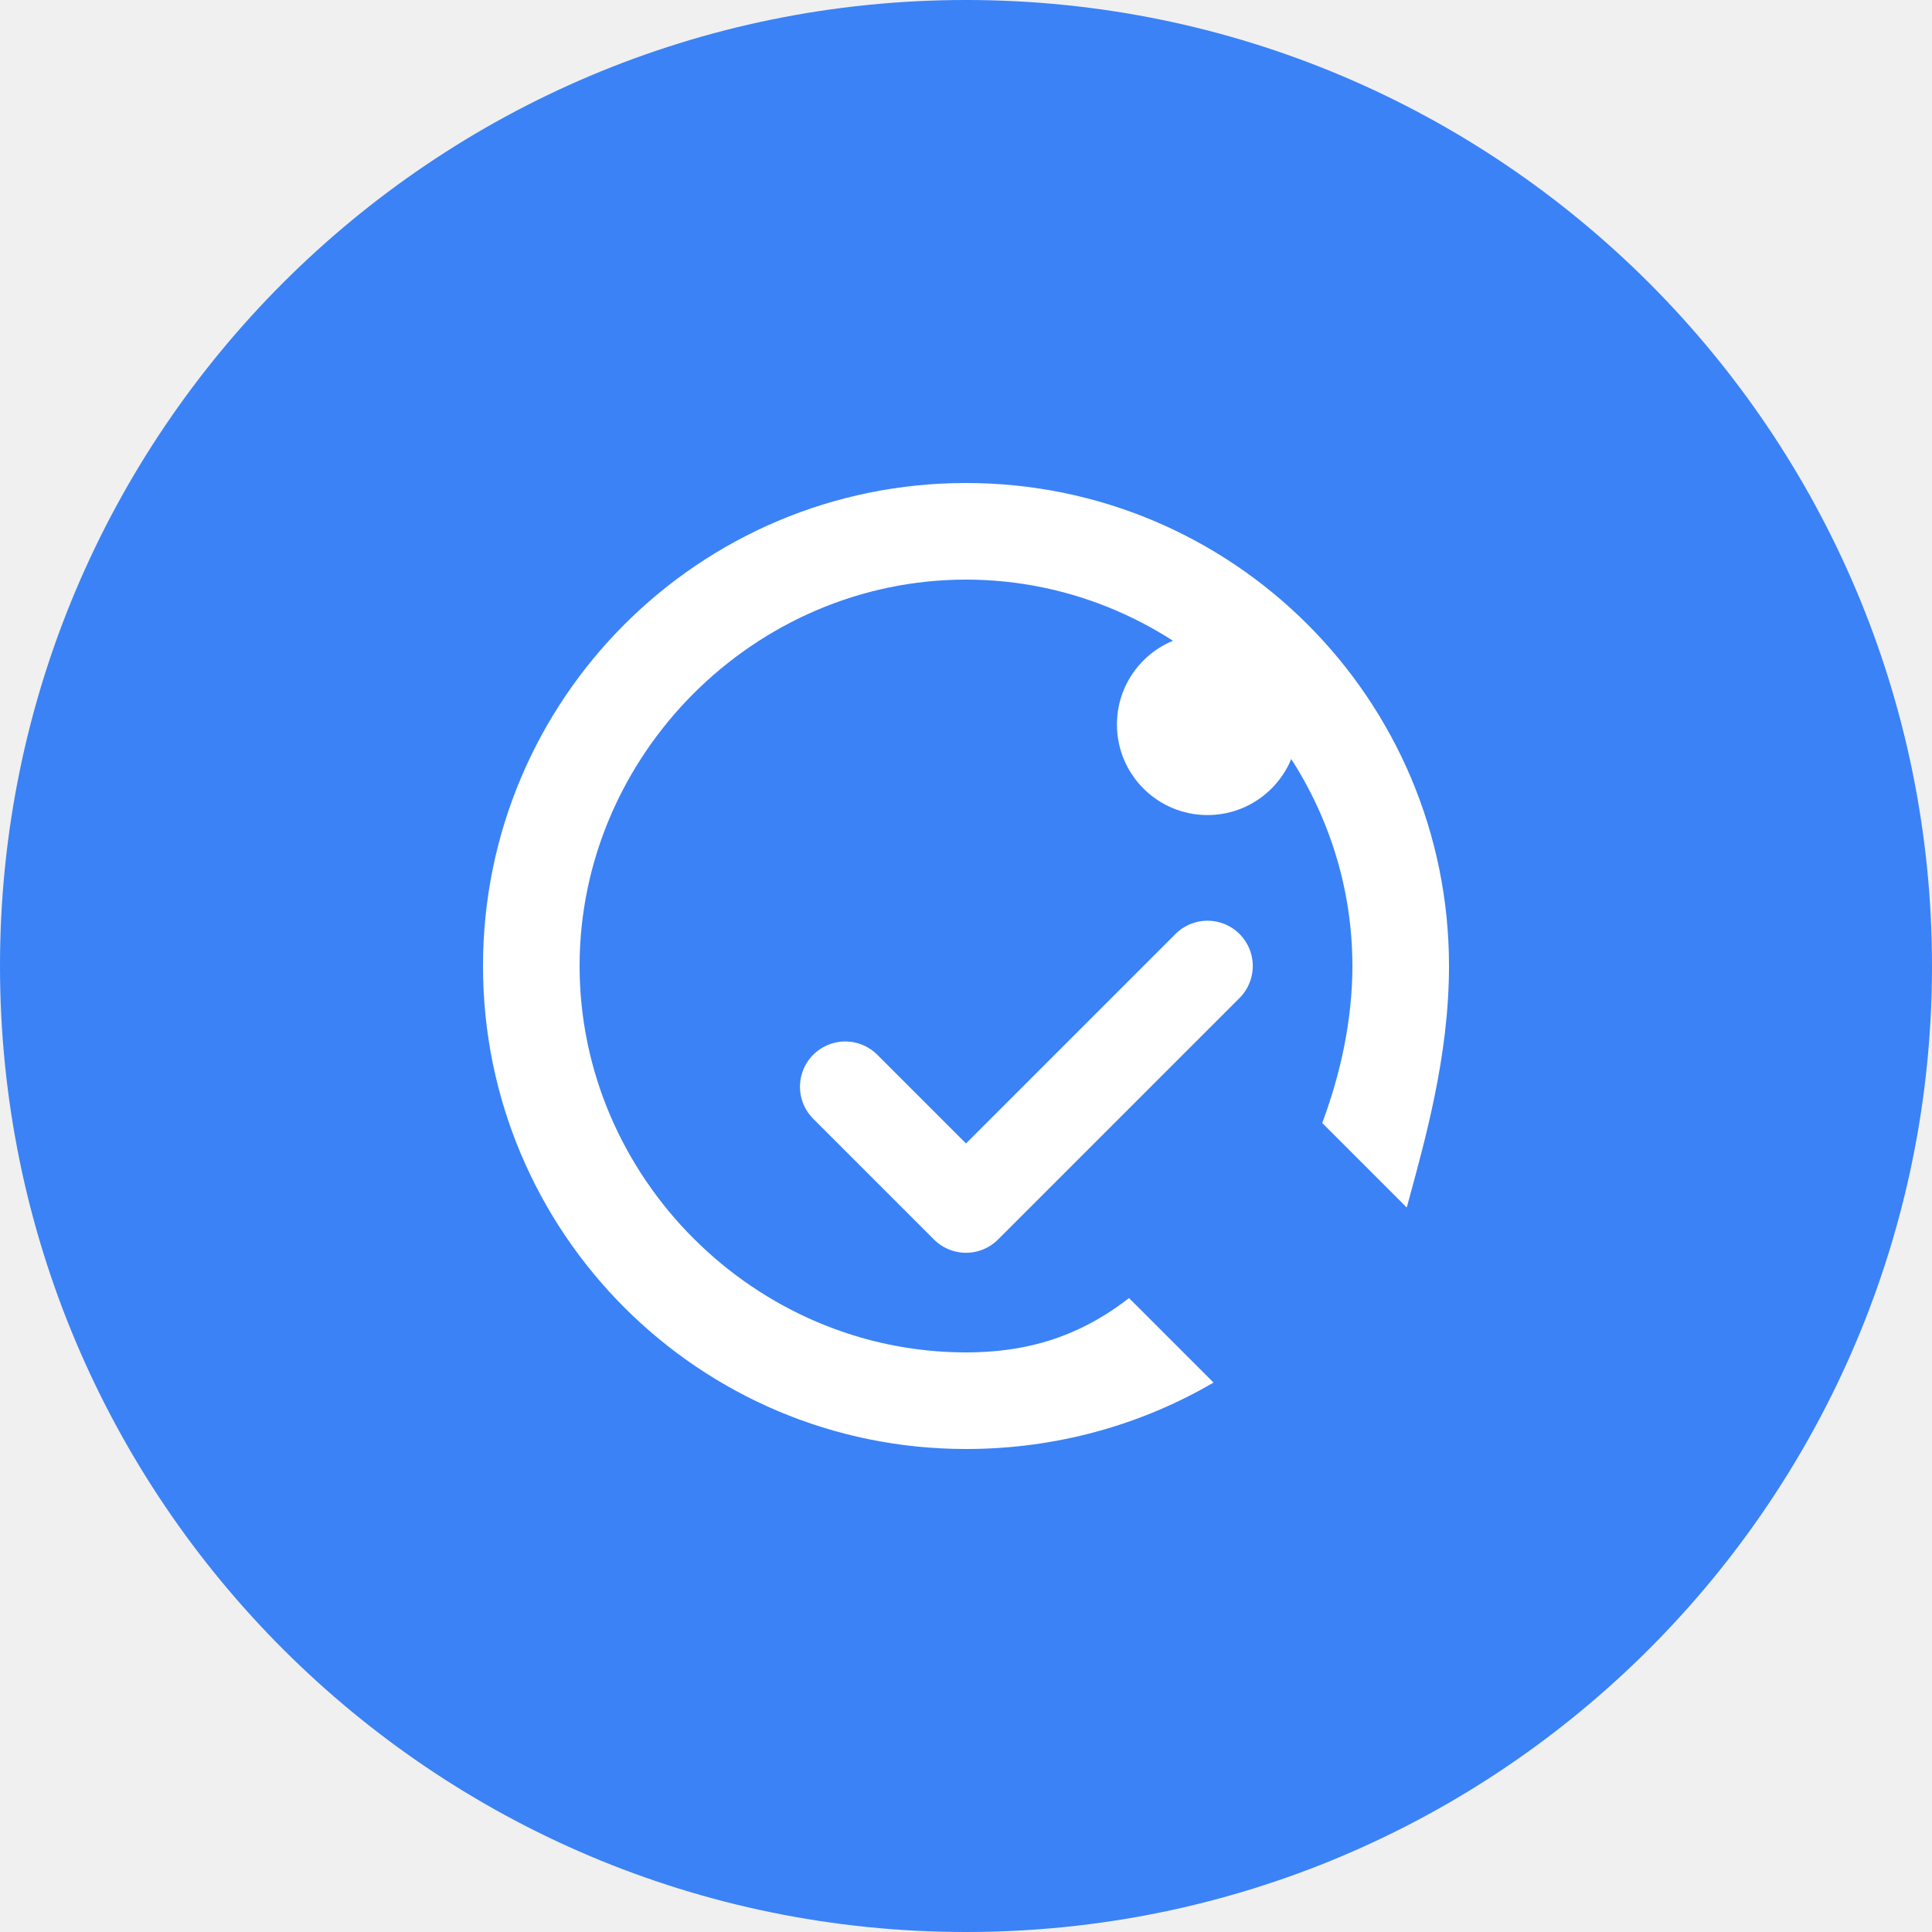
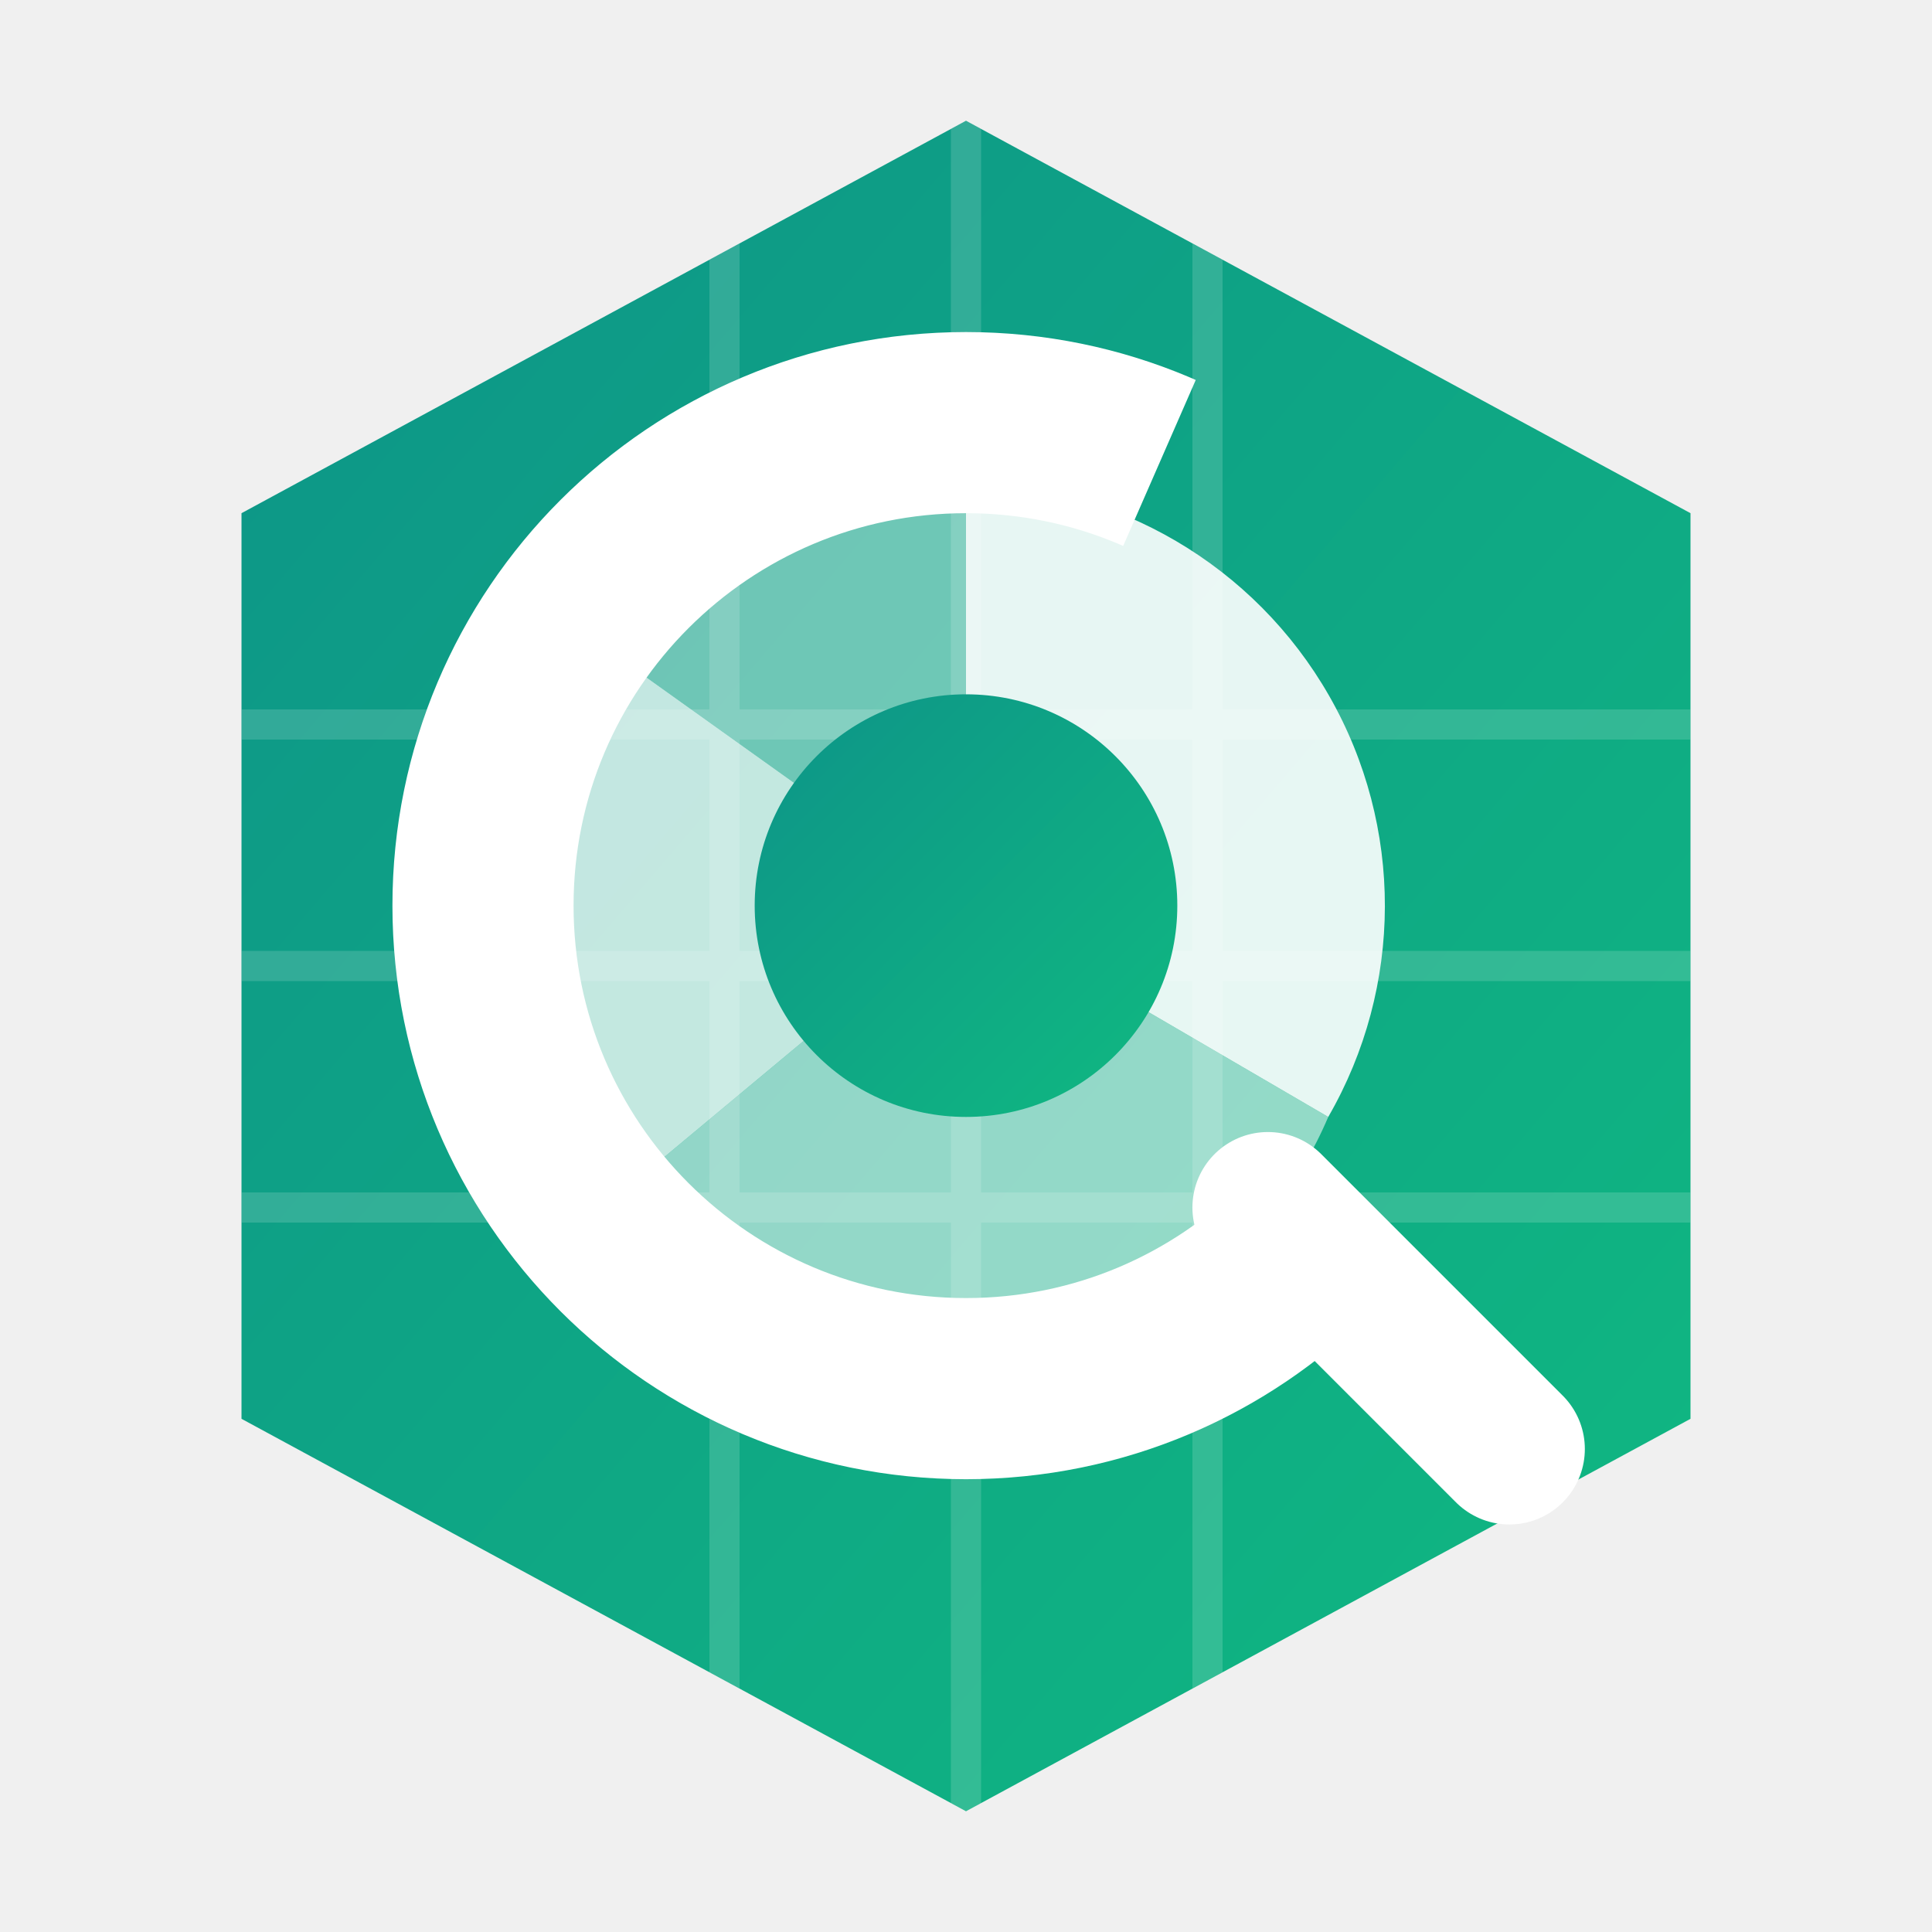
<svg xmlns="http://www.w3.org/2000/svg" width="32" height="32" viewBox="0 0 32 32" fill="none">
-   <circle cx="16" cy="16" r="16" fill="#3B82F6" />
-   <g transform="translate(8, 8)">
-     <path d="M8 0C3.58 0 0 3.58 0 8s3.58 8 8 8c1.5 0 2.9-.4 4.1-1.1l-1.4-1.4C9.8 14.2 8.9 14.4 8 14.4c-3.5 0-6.4-2.9-6.4-6.4S4.5 1.6 8 1.6s6.4 2.9 6.4 6.4c0 .9-.2 1.8-.5 2.6l1.4 1.4C15.6 10.9 16 9.5 16 8c0-4.42-3.58-8-8-8z" fill="white" />
-     <path d="M12 8l-4 4-2-2" stroke="white" stroke-width="1.5" stroke-linecap="round" stroke-linejoin="round" />
-     <circle cx="12" cy="4" r="1.5" fill="white" />
+   <defs>
+     <linearGradient id="hexGrad" x1="0" y1="0" x2="1" y2="1">
+       <stop offset="0%" stop-color="#0d9488" />
+       <stop offset="100%" stop-color="#10b981" />
+     </linearGradient>
+     <clipPath id="hexClip">
+       <polygon points="16,2 28,8.5 28,23.5 16,30 4,23.5 4,8.5" />
+     </clipPath>
+   </defs>
+   <polygon points="16,2 28,8.5 28,23.5 16,30 4,23.5 4,8.5" fill="url(#hexGrad)" />
+   <g clip-path="url(#hexClip)" opacity="0.15">
+     <line x1="4" y1="12" x2="28" y2="12" stroke="white" stroke-width="0.5" />
+     <line x1="4" y1="16" x2="28" y2="16" stroke="white" stroke-width="0.5" />
+     <line x1="4" y1="20" x2="28" y2="20" stroke="white" stroke-width="0.5" />
+     <line x1="12" y1="2" x2="12" y2="30" stroke="white" stroke-width="0.5" />
+     <line x1="16" y1="2" x2="16" y2="30" stroke="white" stroke-width="0.5" />
+     <line x1="20" y1="2" x2="20" y2="30" stroke="white" stroke-width="0.5" />
  </g>
+   <circle cx="16" cy="15" r="8" stroke="white" stroke-width="3" fill="none" stroke-dasharray="35 15" stroke-dashoffset="-6" />
+   <path d="M16,15 L16,8 A7,7 0 0,1 22,18.5 Z" fill="white" opacity="0.9" />
+   <path d="M16,15 L22,18.5 A7,7 0 0,1 10,20 Z" fill="white" opacity="0.55" />
+   <path d="M16,15 L10,20 A7,7 0 0,1 9,10 Z" fill="white" opacity="0.75" />
+   <path d="M16,15 L9,10 A7,7 0 0,1 16,8 Z" fill="white" opacity="0.4" />
+   <circle cx="16" cy="15" r="3.5" fill="url(#hexGrad)" />
+   <line x1="21" y1="20" x2="25" y2="24" stroke="white" stroke-width="2.5" stroke-linecap="round" />
</svg>
